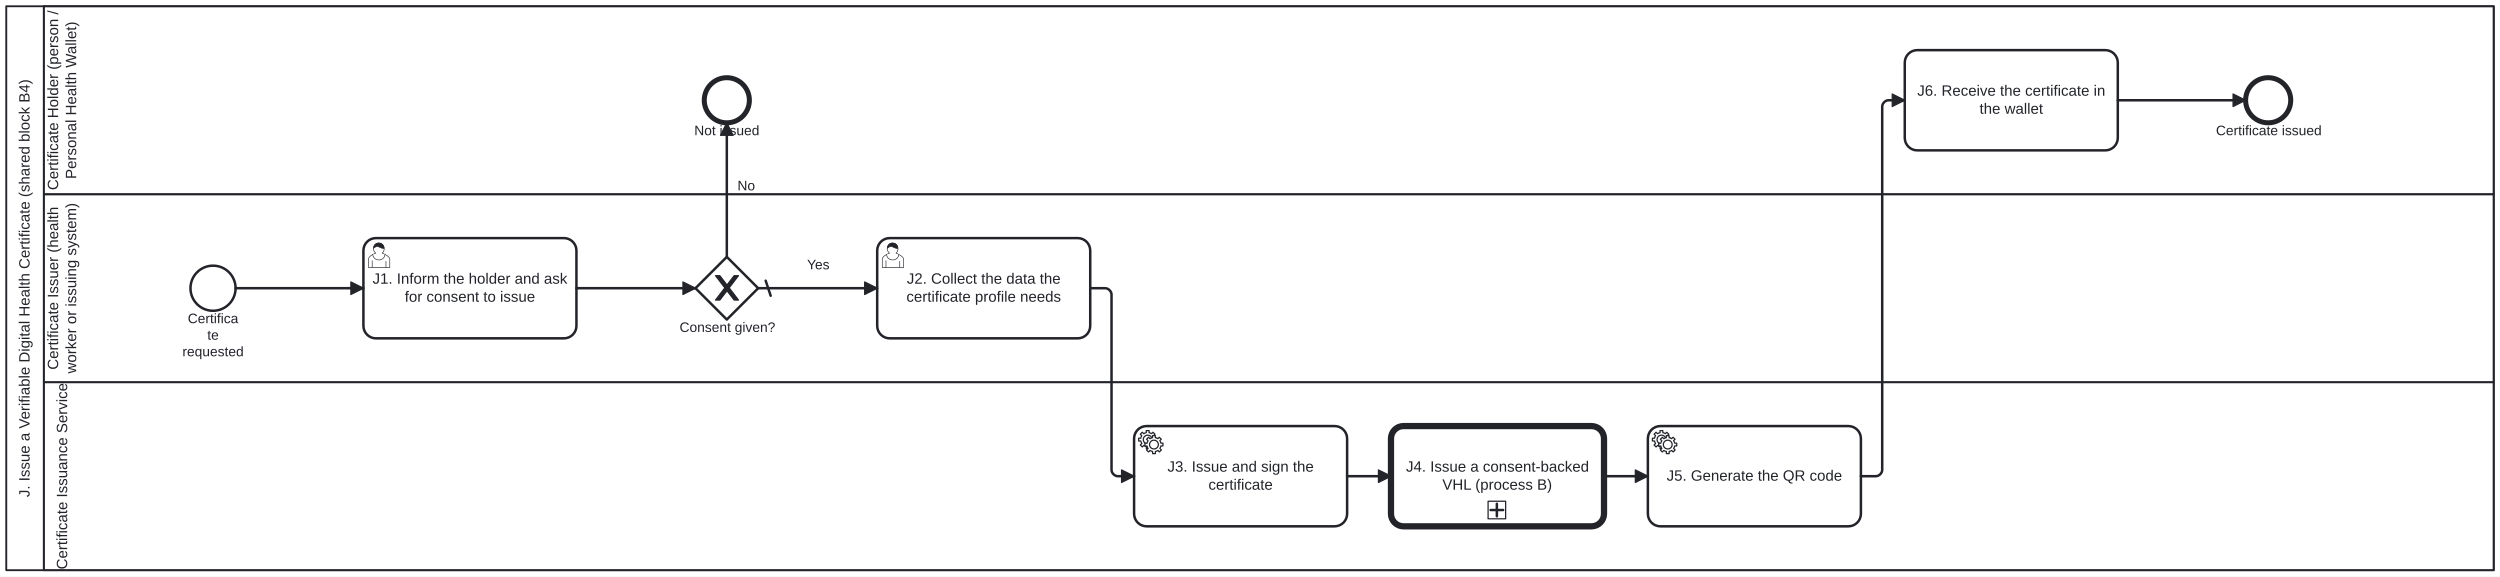
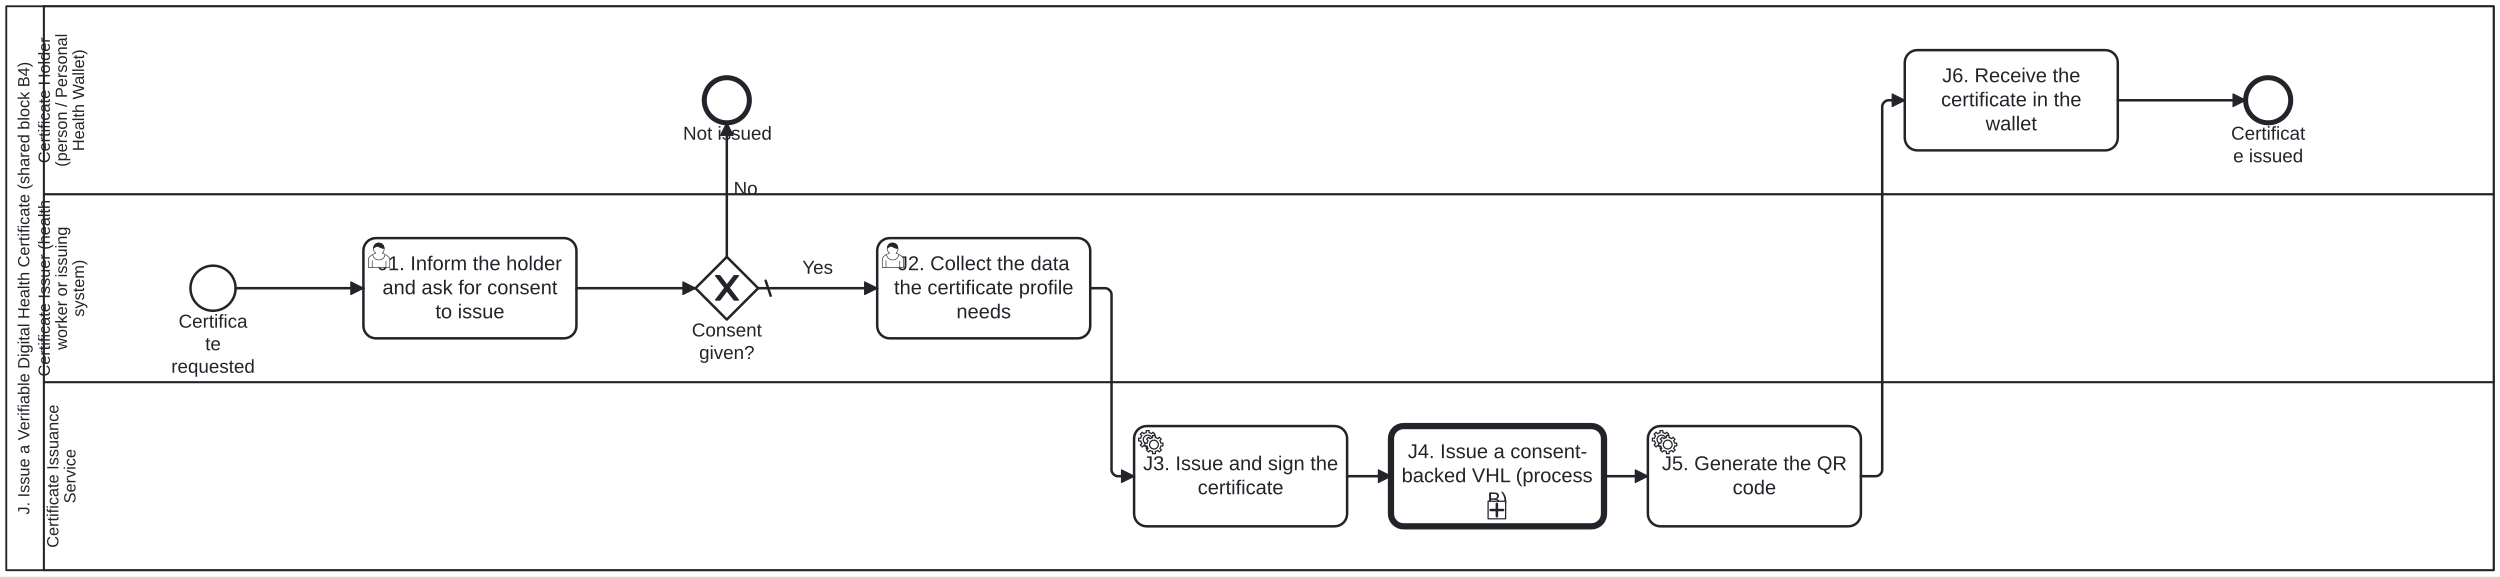
<svg xmlns="http://www.w3.org/2000/svg" width="100%" style="max-width:100%;height:auto" viewBox="115 55 1995 460" version="1.1">
  <rect x="115" y="55" width="1995" height="460" fill="#ffffff" />
  <g class="djs-group">
    <g class="djs-element djs-shape" data-element-id="PHW.J.Participant" style="display: block;" transform="matrix(1 0 0 1 120 60)">
      <g class="djs-visual">
        <rect x="0" y="0" width="1985" height="450" rx="0" ry="0" style="stroke-linecap: round; stroke-linejoin: round; stroke: rgb(34, 36, 42); stroke-width: 1.5px; fill: white; fill-opacity: 0.95;" />
        <path style="fill: none; stroke-linecap: round; stroke-linejoin: round; stroke: rgb(34, 36, 42); stroke-width: 1.5px;" d="M30,0L30,450" />
-         <text lineHeight="1.2" class="djs-label" style="font-family: Arial, sans-serif; font-size: 12px; font-weight: normal; fill: rgb(34, 36, 42);" transform="matrix(-1.83697e-16 -1 1 -1.83697e-16 0 450)">
-           <tspan x="58.257" y="18.6">J. Issue a Verifiable Digital Health Certificate (shared block B4)</tspan>
+         <text lineHeight="1.05" class="djs-label" transform="matrix(-1.83697e-16 -1 1 -1.83697e-16 0 450)" style="font-family: Arial, sans-serif; font-size: 13px; font-weight: normal; fill: rgb(34, 36, 42);">
+           <tspan x="44.362" y="18.413">J. Issue a Verifiable Digital Health Certificate (shared block B4)</tspan>
        </text>
      </g>
      <rect class="djs-hit djs-hit-all" x="0" y="0" width="1985" height="450" style="fill: none; stroke-opacity: 0; stroke: white; stroke-width: 15px;" />
    </g>
    <g class="djs-children">
      <g class="djs-group">
        <g class="djs-element djs-shape" data-element-id="PHW.Lane.IssuanceService" style="display: block;" transform="matrix(1 0 0 1 150 360)">
          <g class="djs-visual">
            <rect x="0" y="0" width="1955" height="150" rx="0" ry="0" style="stroke-linecap: round; stroke-linejoin: round; stroke: rgb(34, 36, 42); stroke-width: 1.5px; fill: white; fill-opacity: 0.25;" />
-             <text lineHeight="1.2" class="djs-label" style="font-family: Arial, sans-serif; font-size: 12px; font-weight: normal; fill: rgb(34, 36, 42);" transform="matrix(-1.83697e-16 -1 1 -1.83697e-16 0 150)">
-               <tspan x="0.636" y="18.6">Certificate Issuance Service</tspan>
+             <text lineHeight="1.05" class="djs-label" transform="matrix(-1.83697e-16 -1 1 -1.83697e-16 0 150)" style="font-family: Arial, sans-serif; font-size: 13px; font-weight: normal; fill: rgb(34, 36, 42);">
+               <tspan x="17.919" y="11.588">Certificate Issuance </tspan>
+               <tspan x="53.326" y="25.238">Service</tspan>
            </text>
          </g>
          <rect class="djs-hit djs-hit-all" x="0" y="0" width="1955" height="150" style="fill: none; stroke-opacity: 0; stroke: white; stroke-width: 15px;" />
        </g>
      </g>
      <g class="djs-group">
        <g class="djs-element djs-shape" data-element-id="PHW.Lane.Issuer" style="display: block;" transform="matrix(1 0 0 1 150 210)">
          <g class="djs-visual">
            <rect x="0" y="0" width="1955" height="150" rx="0" ry="0" style="stroke-linecap: round; stroke-linejoin: round; stroke: rgb(34, 36, 42); stroke-width: 1.5px; fill: white; fill-opacity: 0.25;" />
-             <text lineHeight="1.2" class="djs-label" style="font-family: Arial, sans-serif; font-size: 12px; font-weight: normal; fill: rgb(34, 36, 42);" transform="matrix(-1.83697e-16 -1 1 -1.83697e-16 0 150)">
-               <tspan x="9.973" y="11.4">Certificate Issuer (health </tspan>
-               <tspan x="6.984" y="25.8">worker or issuing system)</tspan>
+             <text lineHeight="1.05" class="djs-label" transform="matrix(-1.83697e-16 -1 1 -1.83697e-16 0 150)" style="font-family: Arial, sans-serif; font-size: 13px; font-weight: normal; fill: rgb(34, 36, 42);">
+               <tspan x="4.554" y="4.762">Certificate Issuer (health</tspan>
+               <tspan x="25.872" y="18.413">worker or issuing </tspan>
+               <tspan x="52.25" y="32.062">system)</tspan>
            </text>
          </g>
          <rect class="djs-hit djs-hit-all" x="0" y="0" width="1955" height="150" style="fill: none; stroke-opacity: 0; stroke: white; stroke-width: 15px;" />
        </g>
      </g>
      <g class="djs-group">
        <g class="djs-element djs-shape" data-element-id="PHW.Lane.Holder" style="display: block;" transform="matrix(1 0 0 1 150 60)">
          <g class="djs-visual">
            <rect x="0" y="0" width="1955" height="150" rx="0" ry="0" style="stroke-linecap: round; stroke-linejoin: round; stroke: rgb(34, 36, 42); stroke-width: 1.5px; fill: white; fill-opacity: 0.25;" />
-             <text lineHeight="1.2" class="djs-label" style="font-family: Arial, sans-serif; font-size: 12px; font-weight: normal; fill: rgb(34, 36, 42);" transform="matrix(-1.83697e-16 -1 1 -1.83697e-16 0 150)">
-               <tspan x="3.305" y="11.4">Certificate Holder (person /</tspan>
-               <tspan x="12.196" y="25.8">Personal Health Wallet)</tspan>
+             <text lineHeight="1.05" class="djs-label" transform="matrix(-1.83697e-16 -1 1 -1.83697e-16 0 150)" style="font-family: Arial, sans-serif; font-size: 13px; font-weight: normal; fill: rgb(34, 36, 42);">
+               <tspan x="24.787" y="4.762">Certificate Holder </tspan>
+               <tspan x="21.889" y="18.413">(person / Personal </tspan>
+               <tspan x="34.423" y="32.062">Health Wallet)</tspan>
            </text>
          </g>
          <rect class="djs-hit djs-hit-all" x="0" y="0" width="1955" height="150" style="fill: none; stroke-opacity: 0; stroke: white; stroke-width: 15px;" />
        </g>
      </g>
      <g class="djs-group">
        <g class="djs-element djs-shape" data-element-id="PHW.J.Start" style="display: block;" transform="matrix(1 0 0 1 267 267)">
          <g class="djs-visual">
            <circle cx="18" cy="18" r="18" style="stroke-linecap: round; stroke-linejoin: round; stroke: rgb(34, 36, 42); stroke-width: 2px; fill: white; fill-opacity: 0.95;" />
          </g>
          <rect class="djs-hit djs-hit-all" x="0" y="0" width="36" height="36" style="fill: none; stroke-opacity: 0; stroke: white; stroke-width: 15px;" />
        </g>
      </g>
      <g class="djs-group">
-         <g class="djs-element djs-shape" data-element-id="PHW.J.Start_label" style="display: block;" transform="matrix(1 0 0 1 260 303)">
-           <g class="djs-visual">
-             <text lineHeight="1.2" class="djs-label" style="font-family: Arial, sans-serif; font-size: 11px; font-weight: normal; fill: rgb(34, 36, 42);">
-               <tspan x="4.829" y="9.9">Certifica</tspan>
-               <tspan x="20.413" y="23.1">te </tspan>
-               <tspan x="0.537" y="36.3">requested</tspan>
-             </text>
-           </g>
-           <rect class="djs-hit djs-hit-all" x="0" y="0" width="50" height="27" style="fill: none; stroke-opacity: 0; stroke: white; stroke-width: 15px;" />
+         <g class="djs-element djs-shape" data-element-id="PHW.J.Start_label" style="display: block;" transform="matrix(1 0 0 1 251 303)">
+           <g class="djs-visual">
+             <text lineHeight="1.2" class="djs-label" style="font-family: Arial, sans-serif; font-size: 15px; font-weight: normal; fill: rgb(34, 36, 42);">
+               <tspan x="6.494" y="13.5">Certifica</tspan>
+               <tspan x="27.745" y="31.5">te </tspan>
+               <tspan x="0.642" y="49.5">requested</tspan>
+             </text>
+           </g>
+           <rect class="djs-hit djs-hit-all" x="0" y="0" width="68" height="36" style="fill: none; stroke-opacity: 0; stroke: white; stroke-width: 15px;" />
        </g>
      </g>
      <g class="djs-group">
        <g class="djs-element djs-shape" data-element-id="PHW.J.1" style="display: block;" transform="matrix(1 0 0 1 405 245)">
          <g class="djs-visual">
            <rect x="0" y="0" width="170" height="80" rx="10" ry="10" style="stroke-linecap: round; stroke-linejoin: round; stroke: rgb(34, 36, 42); stroke-width: 2px; fill: white; fill-opacity: 0.95;" />
-             <text lineHeight="1.2" class="djs-label" style="font-family: Arial, sans-serif; font-size: 12px; font-weight: normal; fill: rgb(34, 36, 42);">
-               <tspan x="7.29" y="36.4">J1. Inform the holder and ask</tspan>
-               <tspan x="32.972" y="50.8">for consent to issue</tspan>
+             <text lineHeight="1.2" class="djs-label" style="font-family: Arial, sans-serif; font-size: 16px; font-weight: normal; fill: rgb(34, 36, 42);">
+               <tspan x="11.629" y="25.6">J1. Inform the holder </tspan>
+               <tspan x="15.18" y="44.8">and ask for consent </tspan>
+               <tspan x="57.43" y="64">to issue</tspan>
            </text>
            <path d="m 15,12 c 0.909,-0.845 1.594,-2.049 1.594,-3.385 0,-2.554 -1.805,-4.622 -4.357,-4.622 -2.552,0 -4.288,2.068 -4.288,4.622 0,1.348 0.974,2.562 1.896,3.405 -0.529,0.187 -5.669,2.097 -5.794,4.756 v 6.718 h 17 v -6.718 c 0,-2.298 -5.528,-4.595 -6.051,-4.776 zm -8,6 l 0,5.5 m 11,0 l 0,-5" style="fill: white; stroke-linecap: round; stroke-linejoin: round; stroke: rgb(34, 36, 42); stroke-width: 0.5px;" />
            <path d="m 15,12 m 2.162,1.009 c 0,2.447 -2.158,4.431 -4.821,4.431 -2.665,0 -4.822,-1.981 -4.822,-4.431 " style="fill: white; stroke-linecap: round; stroke-linejoin: round; stroke: rgb(34, 36, 42); stroke-width: 0.5px;" />
            <path d="m 15,12 m -6.9,-3.80 c 0,0 2.251,-2.358 4.274,-1.177 2.024,1.181 4.221,1.537 4.124,0.965 -0.098,-0.57 -0.117,-3.791 -4.191,-4.136 -3.575,0.001 -4.208,3.367 -4.207,4.348 z" style="fill: rgb(34, 36, 42); stroke-linecap: round; stroke-linejoin: round; stroke: rgb(34, 36, 42); stroke-width: 0.5px;" />
          </g>
          <rect class="djs-hit djs-hit-all" x="0" y="0" width="170" height="80" style="fill: none; stroke-opacity: 0; stroke: white; stroke-width: 15px;" />
        </g>
      </g>
      <g class="djs-group">
        <g class="djs-element djs-shape" data-element-id="PHW.J.Gateway1" style="display: block;" transform="matrix(1 0 0 1 670 260)">
          <g class="djs-visual">
            <polygon points="25,0 50,25 25,50 0,25" style="stroke-linecap: round; stroke-linejoin: round; stroke: rgb(34, 36, 42); stroke-width: 2px; fill: white; fill-opacity: 0.95;" />
            <path d="m 16,15 7.429,9.714 -7.429,9.714 3.429,0 5.714,-7.464 5.714,7.464 3.429,0 -7.429,-9.714 7.429,-9.714 -3.429,0 -5.714,7.464 -5.714,-7.464 -3.429,0 z" style="fill: rgb(34, 36, 42); stroke-linecap: round; stroke-linejoin: round; stroke: rgb(34, 36, 42); stroke-width: 1px;" />
          </g>
          <rect class="djs-hit djs-hit-all" x="0" y="0" width="50" height="50" style="fill: none; stroke-opacity: 0; stroke: white; stroke-width: 15px;" />
        </g>
      </g>
      <g class="djs-group">
-         <g class="djs-element djs-shape" data-element-id="PHW.J.Gateway1_label" style="display: block;" transform="matrix(1 0 0 1 657 310)">
-           <g class="djs-visual">
-             <text lineHeight="1.2" class="djs-label" style="font-family: Arial, sans-serif; font-size: 11px; font-weight: normal; fill: rgb(34, 36, 42);">
-               <tspan x="0.279" y="9.9">Consent given?</tspan>
-             </text>
-           </g>
-           <rect class="djs-hit djs-hit-all" x="0" y="0" width="77" height="14" style="fill: none; stroke-opacity: 0; stroke: white; stroke-width: 15px;" />
+         <g class="djs-element djs-shape" data-element-id="PHW.J.Gateway1_label" style="display: block;" transform="matrix(1 0 0 1 667 310)">
+           <g class="djs-visual">
+             <text lineHeight="1.2" class="djs-label" style="font-family: Arial, sans-serif; font-size: 15px; font-weight: normal; fill: rgb(34, 36, 42);">
+               <tspan x="0.065" y="13.5">Consent</tspan>
+               <tspan x="5.899" y="31.5">given?</tspan>
+             </text>
+           </g>
+           <rect class="djs-hit djs-hit-all" x="0" y="0" width="56" height="36" style="fill: none; stroke-opacity: 0; stroke: white; stroke-width: 15px;" />
        </g>
      </g>
      <g class="djs-group">
        <g class="djs-element djs-shape" data-element-id="PHW.J.EndNo" style="display: block;" transform="matrix(1 0 0 1 677 117)">
          <g class="djs-visual">
            <circle cx="18" cy="18" r="18" style="stroke-linecap: round; stroke-linejoin: round; stroke: rgb(34, 36, 42); stroke-width: 4px; fill: white; fill-opacity: 0.95;" />
          </g>
          <rect class="djs-hit djs-hit-all" x="0" y="0" width="36" height="36" style="fill: none; stroke-opacity: 0; stroke: white; stroke-width: 15px;" />
        </g>
      </g>
      <g class="djs-group">
-         <g class="djs-element djs-shape" data-element-id="PHW.J.EndNo_label" style="display: block;" transform="matrix(1 0 0 1 669 153)">
-           <g class="djs-visual">
-             <text lineHeight="1.2" class="djs-label" style="font-family: Arial, sans-serif; font-size: 11px; font-weight: normal; fill: rgb(34, 36, 42);">
-               <tspan x="0.015" y="9.9">Not issued</tspan>
-             </text>
-           </g>
-           <rect class="djs-hit djs-hit-all" x="0" y="0" width="52" height="14" style="fill: none; stroke-opacity: 0; stroke: white; stroke-width: 15px;" />
+         <g class="djs-element djs-shape" data-element-id="PHW.J.EndNo_label" style="display: block;" transform="matrix(1 0 0 1 660 153)">
+           <g class="djs-visual">
+             <text lineHeight="1.2" class="djs-label" style="font-family: Arial, sans-serif; font-size: 15px; font-weight: normal; fill: rgb(34, 36, 42);">
+               <tspan x="0.065" y="13.5">Not issued</tspan>
+             </text>
+           </g>
+           <rect class="djs-hit djs-hit-all" x="0" y="0" width="71" height="18" style="fill: none; stroke-opacity: 0; stroke: white; stroke-width: 15px;" />
        </g>
      </g>
      <g class="djs-group">
        <g class="djs-element djs-shape" data-element-id="PHW.J.2" style="display: block;" transform="matrix(1 0 0 1 815 245)">
          <g class="djs-visual">
            <rect x="0" y="0" width="170" height="80" rx="10" ry="10" style="stroke-linecap: round; stroke-linejoin: round; stroke: rgb(34, 36, 42); stroke-width: 2px; fill: white; fill-opacity: 0.95;" />
-             <text lineHeight="1.2" class="djs-label" style="font-family: Arial, sans-serif; font-size: 12px; font-weight: normal; fill: rgb(34, 36, 42);">
-               <tspan x="23.629" y="36.4">J2. Collect the data the </tspan>
-               <tspan x="23.301" y="50.8">certificate profile needs</tspan>
+             <text lineHeight="1.2" class="djs-label" style="font-family: Arial, sans-serif; font-size: 16px; font-weight: normal; fill: rgb(34, 36, 42);">
+               <tspan x="16.516" y="25.6">J2. Collect the data </tspan>
+               <tspan x="13.41" y="44.8">the certificate profile</tspan>
+               <tspan x="63.203" y="64">needs</tspan>
            </text>
            <path d="m 15,12 c 0.909,-0.845 1.594,-2.049 1.594,-3.385 0,-2.554 -1.805,-4.622 -4.357,-4.622 -2.552,0 -4.288,2.068 -4.288,4.622 0,1.348 0.974,2.562 1.896,3.405 -0.529,0.187 -5.669,2.097 -5.794,4.756 v 6.718 h 17 v -6.718 c 0,-2.298 -5.528,-4.595 -6.051,-4.776 zm -8,6 l 0,5.5 m 11,0 l 0,-5" style="fill: white; stroke-linecap: round; stroke-linejoin: round; stroke: rgb(34, 36, 42); stroke-width: 0.5px;" />
            <path d="m 15,12 m 2.162,1.009 c 0,2.447 -2.158,4.431 -4.821,4.431 -2.665,0 -4.822,-1.981 -4.822,-4.431 " style="fill: white; stroke-linecap: round; stroke-linejoin: round; stroke: rgb(34, 36, 42); stroke-width: 0.5px;" />
            <path d="m 15,12 m -6.9,-3.80 c 0,0 2.251,-2.358 4.274,-1.177 2.024,1.181 4.221,1.537 4.124,0.965 -0.098,-0.57 -0.117,-3.791 -4.191,-4.136 -3.575,0.001 -4.208,3.367 -4.207,4.348 z" style="fill: rgb(34, 36, 42); stroke-linecap: round; stroke-linejoin: round; stroke: rgb(34, 36, 42); stroke-width: 0.5px;" />
          </g>
          <rect class="djs-hit djs-hit-all" x="0" y="0" width="170" height="80" style="fill: none; stroke-opacity: 0; stroke: white; stroke-width: 15px;" />
        </g>
      </g>
      <g class="djs-group">
        <g class="djs-element djs-shape" data-element-id="PHW.J.3" style="display: block;" transform="matrix(1 0 0 1 1020 395)">
          <g class="djs-visual">
            <rect x="0" y="0" width="170" height="80" rx="10" ry="10" style="stroke-linecap: round; stroke-linejoin: round; stroke: rgb(34, 36, 42); stroke-width: 2px; fill: white; fill-opacity: 0.95;" />
-             <text lineHeight="1.2" class="djs-label" style="font-family: Arial, sans-serif; font-size: 12px; font-weight: normal; fill: rgb(34, 36, 42);">
-               <tspan x="26.629" y="36.4">J3. Issue and sign the </tspan>
-               <tspan x="59.324" y="50.8">certificate</tspan>
+             <text lineHeight="1.2" class="djs-label" style="font-family: Arial, sans-serif; font-size: 16px; font-weight: normal; fill: rgb(34, 36, 42);">
+               <tspan x="7.172" y="35.2">J3. Issue and sign the </tspan>
+               <tspan x="50.766" y="54.4">certificate</tspan>
            </text>
            <circle cx="5" cy="5" r="5" transform="translate(6, 6)" style="stroke-linecap: round; stroke-linejoin: round; stroke: none; stroke-width: 2px; fill: white;" />
            <path d="m 12,18 v -1.713 c 0.352,-0.07 0.704,-0.178 1.048,-0.321 0.344,-0.145 0.666,-0.321 0.966,-0.521 l 1.194,1.18 1.567,-1.577 -1.195,-1.18 c 0.403,-0.614 0.683,-1.299 0.825,-2.018 l 1.622,-0.01 v -2.22 l -1.637,0.01 c -0.073,-0.352 -0.178,-0.7 -0.324,-1.044 -0.145,-0.344 -0.321,-0.664 -0.523,-0.962 l 1.131,-1.136 -1.583,-1.563 -1.13,1.136 c -0.614,-0.401 -1.303,-0.681 -2.023,-0.822 l 0.009,-1.619 h -2.241 l 0.004,1.631 c -0.354,0.074 -0.705,0.18 -1.05,0.324 -0.344,0.144 -0.665,0.321 -0.964,0.52 l -1.17,-1.158 -1.567,1.579 1.168,1.157 c -0.403,0.613 -0.683,1.298 -0.825,2.017 l -1.659,0.003 v 2.222 l 1.672,-0.006 c 0.073,0.351 0.18,0.702 0.324,1.045 0.145,0.344 0.321,0.664 0.523,0.961 l -1.199,1.197 1.584,1.56 1.196,-1.193 c 0.614,0.403 1.303,0.682 2.023,0.823 l 7.19e-4,1.699 h 2.227 z m 0.221,-3.996 c -1.789,0.75 -3.858,-0.093 -4.61,-1.874 -0.752,-1.783 0.091,-3.846 1.88,-4.596 1.788,-0.749 3.857,0.093 4.609,1.874 0.752,1.782 -0.091,3.846 -1.88,4.596 z" style="fill: white; stroke-linecap: round; stroke-linejoin: round; stroke: rgb(34, 36, 42); stroke-width: 1px;" />
            <circle cx="5" cy="5" r="5" transform="translate(11, 10)" style="stroke-linecap: round; stroke-linejoin: round; stroke: none; stroke-width: 2px; fill: white;" />
            <path d="m 17,22 v -1.713 c 0.352,-0.07 0.704,-0.178 1.048,-0.321 0.344,-0.145 0.666,-0.321 0.966,-0.521 l 1.194,1.18 1.567,-1.577 -1.195,-1.18 c 0.403,-0.614 0.683,-1.299 0.825,-2.018 l 1.622,-0.01 v -2.22 l -1.637,0.01 c -0.073,-0.352 -0.178,-0.7 -0.324,-1.044 -0.145,-0.344 -0.321,-0.664 -0.523,-0.962 l 1.131,-1.136 -1.583,-1.563 -1.13,1.136 c -0.614,-0.401 -1.303,-0.681 -2.023,-0.822 l 0.009,-1.619 h -2.241 l 0.004,1.631 c -0.354,0.074 -0.705,0.18 -1.05,0.324 -0.344,0.144 -0.665,0.321 -0.964,0.52 l -1.17,-1.158 -1.567,1.579 1.168,1.157 c -0.403,0.613 -0.683,1.298 -0.825,2.017 l -1.659,0.003 v 2.222 l 1.672,-0.006 c 0.073,0.351 0.18,0.702 0.324,1.045 0.145,0.344 0.321,0.664 0.523,0.961 l -1.199,1.197 1.584,1.56 1.196,-1.193 c 0.614,0.403 1.303,0.682 2.023,0.823 l 7.19e-4,1.699 h 2.227 z m 0.221,-3.996 c -1.789,0.75 -3.858,-0.093 -4.61,-1.874 -0.752,-1.783 0.091,-3.846 1.88,-4.596 1.788,-0.749 3.857,0.093 4.609,1.874 0.752,1.782 -0.091,3.846 -1.88,4.596 z" style="fill: white; stroke-linecap: round; stroke-linejoin: round; stroke: rgb(34, 36, 42); stroke-width: 1px;" />
          </g>
          <rect class="djs-hit djs-hit-all" x="0" y="0" width="170" height="80" style="fill: none; stroke-opacity: 0; stroke: white; stroke-width: 15px;" />
        </g>
      </g>
      <g class="djs-group">
-         <g class="djs-element djs-shape" data-element-id="PHW.J.4" style="display: block;" transform="matrix(1 0 0 1 1225 395)">
-           <g class="djs-visual">
-             <rect x="0" y="0" width="170" height="80" rx="10" ry="10" style="stroke-linecap: round; stroke-linejoin: round; stroke: rgb(34, 36, 42); stroke-width: 5px; fill: white; fill-opacity: 0.95;" />
-             <text lineHeight="1.2" class="djs-label" style="font-family: Arial, sans-serif; font-size: 12px; font-weight: normal; fill: rgb(34, 36, 42);">
-               <tspan x="11.957" y="36.4">J4. Issue a consent-backed </tspan>
-               <tspan x="40.987" y="50.8">VHL (process B)</tspan>
-             </text>
-             <rect x="0" y="0" width="14" height="14" rx="0" ry="0" style="stroke-linecap: round; stroke-linejoin: round; stroke: rgb(34, 36, 42); stroke-width: 1px; fill: white;" transform="matrix(1 0 0 1 77.5 60)" />
-             <path data-marker="sub-process" d="m77.5,60 m 7,2 l 0,10 m -5,-5 l 10,0" style="fill: white; stroke-linecap: round; stroke-linejoin: round; stroke: rgb(34, 36, 42); stroke-width: 2px;" />
-           </g>
-           <rect class="djs-hit djs-hit-all" x="0" y="0" width="170" height="80" style="fill: none; stroke-opacity: 0; stroke: white; stroke-width: 15px;" />
-         </g>
+         <a class="fa-subprocess-link" href="PHW.B.svg" target="_top">
+           <g class="djs-element djs-shape" data-element-id="PHW.J.4" style="display: block;" transform="matrix(1 0 0 1 1225 395)">
+             <g class="djs-visual">
+               <rect x="0" y="0" width="170" height="80" rx="10" ry="10" style="stroke-linecap: round; stroke-linejoin: round; stroke: rgb(34, 36, 42); stroke-width: 5px; fill: white; fill-opacity: 0.95;" />
+               <text lineHeight="1.2" class="djs-label" style="font-family: Arial, sans-serif; font-size: 16px; font-weight: normal; fill: rgb(34, 36, 42);">
+                 <tspan x="13.406" y="25.6">J4. Issue a consent-</tspan>
+                 <tspan x="8.52" y="44.8">backed VHL (process</tspan>
+                 <tspan x="77" y="64">B)</tspan>
+               </text>
+               <rect x="0" y="0" width="14" height="14" rx="0" ry="0" style="stroke-linecap: round; stroke-linejoin: round; stroke: rgb(34, 36, 42); stroke-width: 1px; fill: white;" transform="matrix(1 0 0 1 77.5 60)" />
+               <path data-marker="sub-process" d="m77.5,60 m 7,2 l 0,10 m -5,-5 l 10,0" style="fill: white; stroke-linecap: round; stroke-linejoin: round; stroke: rgb(34, 36, 42); stroke-width: 2px;" />
+             </g>
+             <rect class="djs-hit djs-hit-all" x="0" y="0" width="170" height="80" style="fill: none; stroke-opacity: 0; stroke: white; stroke-width: 15px;" />
+           </g>
+         </a>
      </g>
      <g class="djs-group">
        <g class="djs-element djs-shape" data-element-id="PHW.J.5" style="display: block;" transform="matrix(1 0 0 1 1430 395)">
          <g class="djs-visual">
            <rect x="0" y="0" width="170" height="80" rx="10" ry="10" style="stroke-linecap: round; stroke-linejoin: round; stroke: rgb(34, 36, 42); stroke-width: 2px; fill: white; fill-opacity: 0.95;" />
-             <text lineHeight="1.2" class="djs-label" style="font-family: Arial, sans-serif; font-size: 12px; font-weight: normal; fill: rgb(34, 36, 42);">
-               <tspan x="14.96" y="43.6">J5. Generate the QR code</tspan>
+             <text lineHeight="1.2" class="djs-label" style="font-family: Arial, sans-serif; font-size: 16px; font-weight: normal; fill: rgb(34, 36, 42);">
+               <tspan x="11.184" y="35.2">J5. Generate the QR </tspan>
+               <tspan x="67.652" y="54.4">code</tspan>
            </text>
            <circle cx="5" cy="5" r="5" transform="translate(6, 6)" style="stroke-linecap: round; stroke-linejoin: round; stroke: none; stroke-width: 2px; fill: white;" />
            <path d="m 12,18 v -1.713 c 0.352,-0.07 0.704,-0.178 1.048,-0.321 0.344,-0.145 0.666,-0.321 0.966,-0.521 l 1.194,1.18 1.567,-1.577 -1.195,-1.18 c 0.403,-0.614 0.683,-1.299 0.825,-2.018 l 1.622,-0.01 v -2.22 l -1.637,0.01 c -0.073,-0.352 -0.178,-0.7 -0.324,-1.044 -0.145,-0.344 -0.321,-0.664 -0.523,-0.962 l 1.131,-1.136 -1.583,-1.563 -1.13,1.136 c -0.614,-0.401 -1.303,-0.681 -2.023,-0.822 l 0.009,-1.619 h -2.241 l 0.004,1.631 c -0.354,0.074 -0.705,0.18 -1.05,0.324 -0.344,0.144 -0.665,0.321 -0.964,0.52 l -1.17,-1.158 -1.567,1.579 1.168,1.157 c -0.403,0.613 -0.683,1.298 -0.825,2.017 l -1.659,0.003 v 2.222 l 1.672,-0.006 c 0.073,0.351 0.18,0.702 0.324,1.045 0.145,0.344 0.321,0.664 0.523,0.961 l -1.199,1.197 1.584,1.56 1.196,-1.193 c 0.614,0.403 1.303,0.682 2.023,0.823 l 7.19e-4,1.699 h 2.227 z m 0.221,-3.996 c -1.789,0.75 -3.858,-0.093 -4.61,-1.874 -0.752,-1.783 0.091,-3.846 1.88,-4.596 1.788,-0.749 3.857,0.093 4.609,1.874 0.752,1.782 -0.091,3.846 -1.88,4.596 z" style="fill: white; stroke-linecap: round; stroke-linejoin: round; stroke: rgb(34, 36, 42); stroke-width: 1px;" />
            <circle cx="5" cy="5" r="5" transform="translate(11, 10)" style="stroke-linecap: round; stroke-linejoin: round; stroke: none; stroke-width: 2px; fill: white;" />
            <path d="m 17,22 v -1.713 c 0.352,-0.07 0.704,-0.178 1.048,-0.321 0.344,-0.145 0.666,-0.321 0.966,-0.521 l 1.194,1.18 1.567,-1.577 -1.195,-1.18 c 0.403,-0.614 0.683,-1.299 0.825,-2.018 l 1.622,-0.01 v -2.22 l -1.637,0.01 c -0.073,-0.352 -0.178,-0.7 -0.324,-1.044 -0.145,-0.344 -0.321,-0.664 -0.523,-0.962 l 1.131,-1.136 -1.583,-1.563 -1.13,1.136 c -0.614,-0.401 -1.303,-0.681 -2.023,-0.822 l 0.009,-1.619 h -2.241 l 0.004,1.631 c -0.354,0.074 -0.705,0.18 -1.05,0.324 -0.344,0.144 -0.665,0.321 -0.964,0.52 l -1.17,-1.158 -1.567,1.579 1.168,1.157 c -0.403,0.613 -0.683,1.298 -0.825,2.017 l -1.659,0.003 v 2.222 l 1.672,-0.006 c 0.073,0.351 0.18,0.702 0.324,1.045 0.145,0.344 0.321,0.664 0.523,0.961 l -1.199,1.197 1.584,1.56 1.196,-1.193 c 0.614,0.403 1.303,0.682 2.023,0.823 l 7.19e-4,1.699 h 2.227 z m 0.221,-3.996 c -1.789,0.75 -3.858,-0.093 -4.61,-1.874 -0.752,-1.783 0.091,-3.846 1.88,-4.596 1.788,-0.749 3.857,0.093 4.609,1.874 0.752,1.782 -0.091,3.846 -1.88,4.596 z" style="fill: white; stroke-linecap: round; stroke-linejoin: round; stroke: rgb(34, 36, 42); stroke-width: 1px;" />
          </g>
          <rect class="djs-hit djs-hit-all" x="0" y="0" width="170" height="80" style="fill: none; stroke-opacity: 0; stroke: white; stroke-width: 15px;" />
        </g>
      </g>
      <g class="djs-group">
        <g class="djs-element djs-shape" data-element-id="PHW.J.6" style="display: block;" transform="matrix(1 0 0 1 1635 95)">
          <g class="djs-visual">
            <rect x="0" y="0" width="170" height="80" rx="10" ry="10" style="stroke-linecap: round; stroke-linejoin: round; stroke: rgb(34, 36, 42); stroke-width: 2px; fill: white; fill-opacity: 0.95;" />
-             <text lineHeight="1.2" class="djs-label" style="font-family: Arial, sans-serif; font-size: 12px; font-weight: normal; fill: rgb(34, 36, 42);">
-               <tspan x="9.965" y="36.4">J6. Receive the certificate in </tspan>
-               <tspan x="59.652" y="50.8">the wallet</tspan>
+             <text lineHeight="1.2" class="djs-label" style="font-family: Arial, sans-serif; font-size: 16px; font-weight: normal; fill: rgb(34, 36, 42);">
+               <tspan x="29.859" y="25.6">J6. Receive the </tspan>
+               <tspan x="28.973" y="44.8">certificate in the </tspan>
+               <tspan x="64.547" y="64">wallet</tspan>
            </text>
          </g>
          <rect class="djs-hit djs-hit-all" x="0" y="0" width="170" height="80" style="fill: none; stroke-opacity: 0; stroke: white; stroke-width: 15px;" />
        </g>
      </g>
      <g class="djs-group">
        <g class="djs-element djs-shape" data-element-id="PHW.J.End" style="display: block;" transform="matrix(1 0 0 1 1907 117)">
          <g class="djs-visual">
            <circle cx="18" cy="18" r="18" style="stroke-linecap: round; stroke-linejoin: round; stroke: rgb(34, 36, 42); stroke-width: 4px; fill: white; fill-opacity: 0.95;" />
          </g>
          <rect class="djs-hit djs-hit-all" x="0" y="0" width="36" height="36" style="fill: none; stroke-opacity: 0; stroke: white; stroke-width: 15px;" />
        </g>
      </g>
      <g class="djs-group">
-         <g class="djs-element djs-shape" data-element-id="PHW.J.End_label" style="display: block;" transform="matrix(1 0 0 1 1883 153)">
-           <g class="djs-visual">
-             <text lineHeight="1.2" class="djs-label" style="font-family: Arial, sans-serif; font-size: 11px; font-weight: normal; fill: rgb(34, 36, 42);">
-               <tspan x="0.315" y="9.9">Certificate issued</tspan>
-             </text>
-           </g>
-           <rect class="djs-hit djs-hit-all" x="0" y="0" width="85" height="14" style="fill: none; stroke-opacity: 0; stroke: white; stroke-width: 15px;" />
+         <g class="djs-element djs-shape" data-element-id="PHW.J.End_label" style="display: block;" transform="matrix(1 0 0 1 1891 153)">
+           <g class="djs-visual">
+             <text lineHeight="1.2" class="djs-label" style="font-family: Arial, sans-serif; font-size: 15px; font-weight: normal; fill: rgb(34, 36, 42);">
+               <tspan x="4.41" y="13.5">Certificat</tspan>
+               <tspan x="6.065" y="31.5">e issued</tspan>
+             </text>
+           </g>
+           <rect class="djs-hit djs-hit-all" x="0" y="0" width="68" height="36" style="fill: none; stroke-opacity: 0; stroke: white; stroke-width: 15px;" />
        </g>
      </g>
      <g class="djs-group">
        <g class="djs-element djs-connection" data-element-id="PHW.J.Flow1" style="display: block;">
          <g class="djs-visual">
            <defs>
              <marker id="bpmn-marker-1" viewBox="0 0 20 20" refX="11" refY="10" markerWidth="10" markerHeight="10" orient="auto">
                <path d="M 1 5 L 11 10 L 1 15 Z" style="stroke-linecap: round; stroke-linejoin: round; stroke: rgb(34, 36, 42); stroke-width: 1px; fill: rgb(34, 36, 42);" />
              </marker>
            </defs>
            <path data-corner-radius="5" style="fill: none; stroke-linecap: round; stroke-linejoin: round; stroke: rgb(34, 36, 42); stroke-width: 2px; marker-end: url('#bpmn-marker-1');" d="M303,285L405,285" />
          </g>
          <path d="M303,285L405,285" class="djs-hit djs-hit-stroke" style="fill: none; stroke-opacity: 0; stroke: white; stroke-width: 15px;" />
        </g>
      </g>
      <g class="djs-group">
        <g class="djs-element djs-connection" data-element-id="PHW.J.Flow2" style="display: block;">
          <g class="djs-visual">
            <defs>
              <marker id="bpmn-marker-2" viewBox="0 0 20 20" refX="11" refY="10" markerWidth="10" markerHeight="10" orient="auto">
                <path d="M 1 5 L 11 10 L 1 15 Z" style="stroke-linecap: round; stroke-linejoin: round; stroke: rgb(34, 36, 42); stroke-width: 1px; fill: rgb(34, 36, 42);" />
              </marker>
            </defs>
            <path data-corner-radius="5" style="fill: none; stroke-linecap: round; stroke-linejoin: round; stroke: rgb(34, 36, 42); stroke-width: 2px; marker-end: url('#bpmn-marker-2');" d="M575,285L670,285" />
          </g>
          <path d="M575,285L670,285" class="djs-hit djs-hit-stroke" style="fill: none; stroke-opacity: 0; stroke: white; stroke-width: 15px;" />
        </g>
      </g>
      <g class="djs-group">
        <g class="djs-element djs-connection" data-element-id="PHW.J.Flow3" style="display: block;">
          <g class="djs-visual">
            <defs>
              <marker id="bpmn-marker-3" viewBox="0 0 20 20" refX="11" refY="10" markerWidth="10" markerHeight="10" orient="auto">
                <path d="M 1 5 L 11 10 L 1 15 Z" style="stroke-linecap: round; stroke-linejoin: round; stroke: rgb(34, 36, 42); stroke-width: 1px; fill: rgb(34, 36, 42);" />
              </marker>
              <marker id="bpmn-marker-4" viewBox="0 0 20 20" refX="0" refY="10" markerWidth="10" markerHeight="10" orient="auto">
                <path d="M 6 4 L 10 16" style="stroke-linecap: round; stroke-linejoin: round; stroke: rgb(34, 36, 42); stroke-width: 2px; fill: none;" />
              </marker>
            </defs>
            <path data-corner-radius="5" style="fill: none; stroke-linecap: round; stroke-linejoin: round; stroke: rgb(34, 36, 42); stroke-width: 2px; marker-end: url('#bpmn-marker-3'); marker-start: url('#bpmn-marker-4');" d="M720,285L815,285" />
          </g>
          <path d="M720,285L815,285" class="djs-hit djs-hit-stroke" style="fill: none; stroke-opacity: 0; stroke: white; stroke-width: 15px;" />
        </g>
      </g>
      <g class="djs-group">
-         <g class="djs-element djs-shape" data-element-id="PHW.J.Flow3_label" style="display: block;" transform="matrix(1 0 0 1 759 260)">
-           <g class="djs-visual">
-             <text lineHeight="1.2" class="djs-label" style="font-family: Arial, sans-serif; font-size: 11px; font-weight: normal; fill: rgb(34, 36, 42);">
-               <tspan x="0.028" y="9.9">Yes</tspan>
-             </text>
-           </g>
-           <rect class="djs-hit djs-hit-all" x="0" y="0" width="18" height="14" style="fill: none; stroke-opacity: 0; stroke: white; stroke-width: 15px;" />
+         <g class="djs-element djs-shape" data-element-id="PHW.J.Flow3_label" style="display: block;" transform="matrix(1 0 0 1 755 260)">
+           <g class="djs-visual">
+             <text lineHeight="1.2" class="djs-label" style="font-family: Arial, sans-serif; font-size: 15px; font-weight: normal; fill: rgb(34, 36, 42);">
+               <tspan x="0.265" y="13.5">Yes</tspan>
+             </text>
+           </g>
+           <rect class="djs-hit djs-hit-all" x="0" y="0" width="25" height="18" style="fill: none; stroke-opacity: 0; stroke: white; stroke-width: 15px;" />
        </g>
      </g>
      <g class="djs-group">
        <g class="djs-element djs-connection" data-element-id="PHW.J.Flow4" style="display: block;">
          <g class="djs-visual">
            <defs>
              <marker id="bpmn-marker-5" viewBox="0 0 20 20" refX="11" refY="10" markerWidth="10" markerHeight="10" orient="auto">
                <path d="M 1 5 L 11 10 L 1 15 Z" style="stroke-linecap: round; stroke-linejoin: round; stroke: rgb(34, 36, 42); stroke-width: 1px; fill: rgb(34, 36, 42);" />
              </marker>
            </defs>
            <path data-corner-radius="5" style="fill: none; stroke-linecap: round; stroke-linejoin: round; stroke: rgb(34, 36, 42); stroke-width: 2px; marker-end: url('#bpmn-marker-5');" d="M695,260L695,153" />
          </g>
          <path d="M695,260L695,153" class="djs-hit djs-hit-stroke" style="fill: none; stroke-opacity: 0; stroke: white; stroke-width: 15px;" />
        </g>
      </g>
      <g class="djs-group">
-         <g class="djs-element djs-shape" data-element-id="PHW.J.Flow4_label" style="display: block;" transform="matrix(1 0 0 1 703 197)">
-           <g class="djs-visual">
-             <text lineHeight="1.2" class="djs-label" style="font-family: Arial, sans-serif; font-size: 11px; font-weight: normal; fill: rgb(34, 36, 42);">
-               <tspan x="0.469" y="9.9">No</tspan>
-             </text>
-           </g>
-           <rect class="djs-hit djs-hit-all" x="0" y="0" width="15" height="14" style="fill: none; stroke-opacity: 0; stroke: white; stroke-width: 15px;" />
+         <g class="djs-element djs-shape" data-element-id="PHW.J.Flow4_label" style="display: block;" transform="matrix(1 0 0 1 700 197)">
+           <g class="djs-visual">
+             <text lineHeight="1.2" class="djs-label" style="font-family: Arial, sans-serif; font-size: 15px; font-weight: normal; fill: rgb(34, 36, 42);">
+               <tspan x="0.413" y="13.5">No</tspan>
+             </text>
+           </g>
+           <rect class="djs-hit djs-hit-all" x="0" y="0" width="20" height="18" style="fill: none; stroke-opacity: 0; stroke: white; stroke-width: 15px;" />
        </g>
      </g>
      <g class="djs-group">
        <g class="djs-element djs-connection" data-element-id="PHW.J.Flow5" style="display: block;">
          <g class="djs-visual">
            <defs>
              <marker id="bpmn-marker-6" viewBox="0 0 20 20" refX="11" refY="10" markerWidth="10" markerHeight="10" orient="auto">
                <path d="M 1 5 L 11 10 L 1 15 Z" style="stroke-linecap: round; stroke-linejoin: round; stroke: rgb(34, 36, 42); stroke-width: 1px; fill: rgb(34, 36, 42);" />
              </marker>
            </defs>
            <path data-corner-radius="5" style="fill: none; stroke-linecap: round; stroke-linejoin: round; stroke: rgb(34, 36, 42); stroke-width: 2px; marker-end: url('#bpmn-marker-6');" d="M985,285L997,285C999.5,285,1002,287.5,1002,290L1002,430C1002,432.5,1004.5,435,1007,435L1020,435" />
          </g>
          <path d="M985,285L1002,285L1002,435L1020,435" class="djs-hit djs-hit-stroke" style="fill: none; stroke-opacity: 0; stroke: white; stroke-width: 15px;" />
        </g>
      </g>
      <g class="djs-group">
        <g class="djs-element djs-connection" data-element-id="PHW.J.Flow6" style="display: block;">
          <g class="djs-visual">
            <defs>
              <marker id="bpmn-marker-7" viewBox="0 0 20 20" refX="11" refY="10" markerWidth="10" markerHeight="10" orient="auto">
                <path d="M 1 5 L 11 10 L 1 15 Z" style="stroke-linecap: round; stroke-linejoin: round; stroke: rgb(34, 36, 42); stroke-width: 1px; fill: rgb(34, 36, 42);" />
              </marker>
            </defs>
            <path data-corner-radius="5" style="fill: none; stroke-linecap: round; stroke-linejoin: round; stroke: rgb(34, 36, 42); stroke-width: 2px; marker-end: url('#bpmn-marker-7');" d="M1190,435L1225,435" />
          </g>
          <path d="M1190,435L1225,435" class="djs-hit djs-hit-stroke" style="fill: none; stroke-opacity: 0; stroke: white; stroke-width: 15px;" />
        </g>
      </g>
      <g class="djs-group">
        <g class="djs-element djs-connection" data-element-id="PHW.J.Flow7" style="display: block;">
          <g class="djs-visual">
            <defs>
              <marker id="bpmn-marker-8" viewBox="0 0 20 20" refX="11" refY="10" markerWidth="10" markerHeight="10" orient="auto">
                <path d="M 1 5 L 11 10 L 1 15 Z" style="stroke-linecap: round; stroke-linejoin: round; stroke: rgb(34, 36, 42); stroke-width: 1px; fill: rgb(34, 36, 42);" />
              </marker>
            </defs>
            <path data-corner-radius="5" style="fill: none; stroke-linecap: round; stroke-linejoin: round; stroke: rgb(34, 36, 42); stroke-width: 2px; marker-end: url('#bpmn-marker-8');" d="M1395,435L1430,435" />
          </g>
          <path d="M1395,435L1430,435" class="djs-hit djs-hit-stroke" style="fill: none; stroke-opacity: 0; stroke: white; stroke-width: 15px;" />
        </g>
      </g>
      <g class="djs-group">
        <g class="djs-element djs-connection" data-element-id="PHW.J.Flow8" style="display: block;">
          <g class="djs-visual">
            <defs>
              <marker id="bpmn-marker-9" viewBox="0 0 20 20" refX="11" refY="10" markerWidth="10" markerHeight="10" orient="auto">
                <path d="M 1 5 L 11 10 L 1 15 Z" style="stroke-linecap: round; stroke-linejoin: round; stroke: rgb(34, 36, 42); stroke-width: 1px; fill: rgb(34, 36, 42);" />
              </marker>
            </defs>
            <path data-corner-radius="5" style="fill: none; stroke-linecap: round; stroke-linejoin: round; stroke: rgb(34, 36, 42); stroke-width: 2px; marker-end: url('#bpmn-marker-9');" d="M1600,435L1612,435C1614.5,435,1617,432.5,1617,430L1617,140C1617,137.5,1619.5,135,1622,135L1635,135" />
          </g>
          <path d="M1600,435L1617,435L1617,135L1635,135" class="djs-hit djs-hit-stroke" style="fill: none; stroke-opacity: 0; stroke: white; stroke-width: 15px;" />
        </g>
      </g>
      <g class="djs-group">
        <g class="djs-element djs-connection" data-element-id="PHW.J.Flow9" style="display: block;">
          <g class="djs-visual">
            <defs>
              <marker id="bpmn-marker-10" viewBox="0 0 20 20" refX="11" refY="10" markerWidth="10" markerHeight="10" orient="auto">
                <path d="M 1 5 L 11 10 L 1 15 Z" style="stroke-linecap: round; stroke-linejoin: round; stroke: rgb(34, 36, 42); stroke-width: 1px; fill: rgb(34, 36, 42);" />
              </marker>
            </defs>
            <path data-corner-radius="5" style="fill: none; stroke-linecap: round; stroke-linejoin: round; stroke: rgb(34, 36, 42); stroke-width: 2px; marker-end: url('#bpmn-marker-10');" d="M1805,135L1907,135" />
          </g>
          <path d="M1805,135L1907,135" class="djs-hit djs-hit-stroke" style="fill: none; stroke-opacity: 0; stroke: white; stroke-width: 15px;" />
        </g>
      </g>
    </g>
  </g>
</svg>
